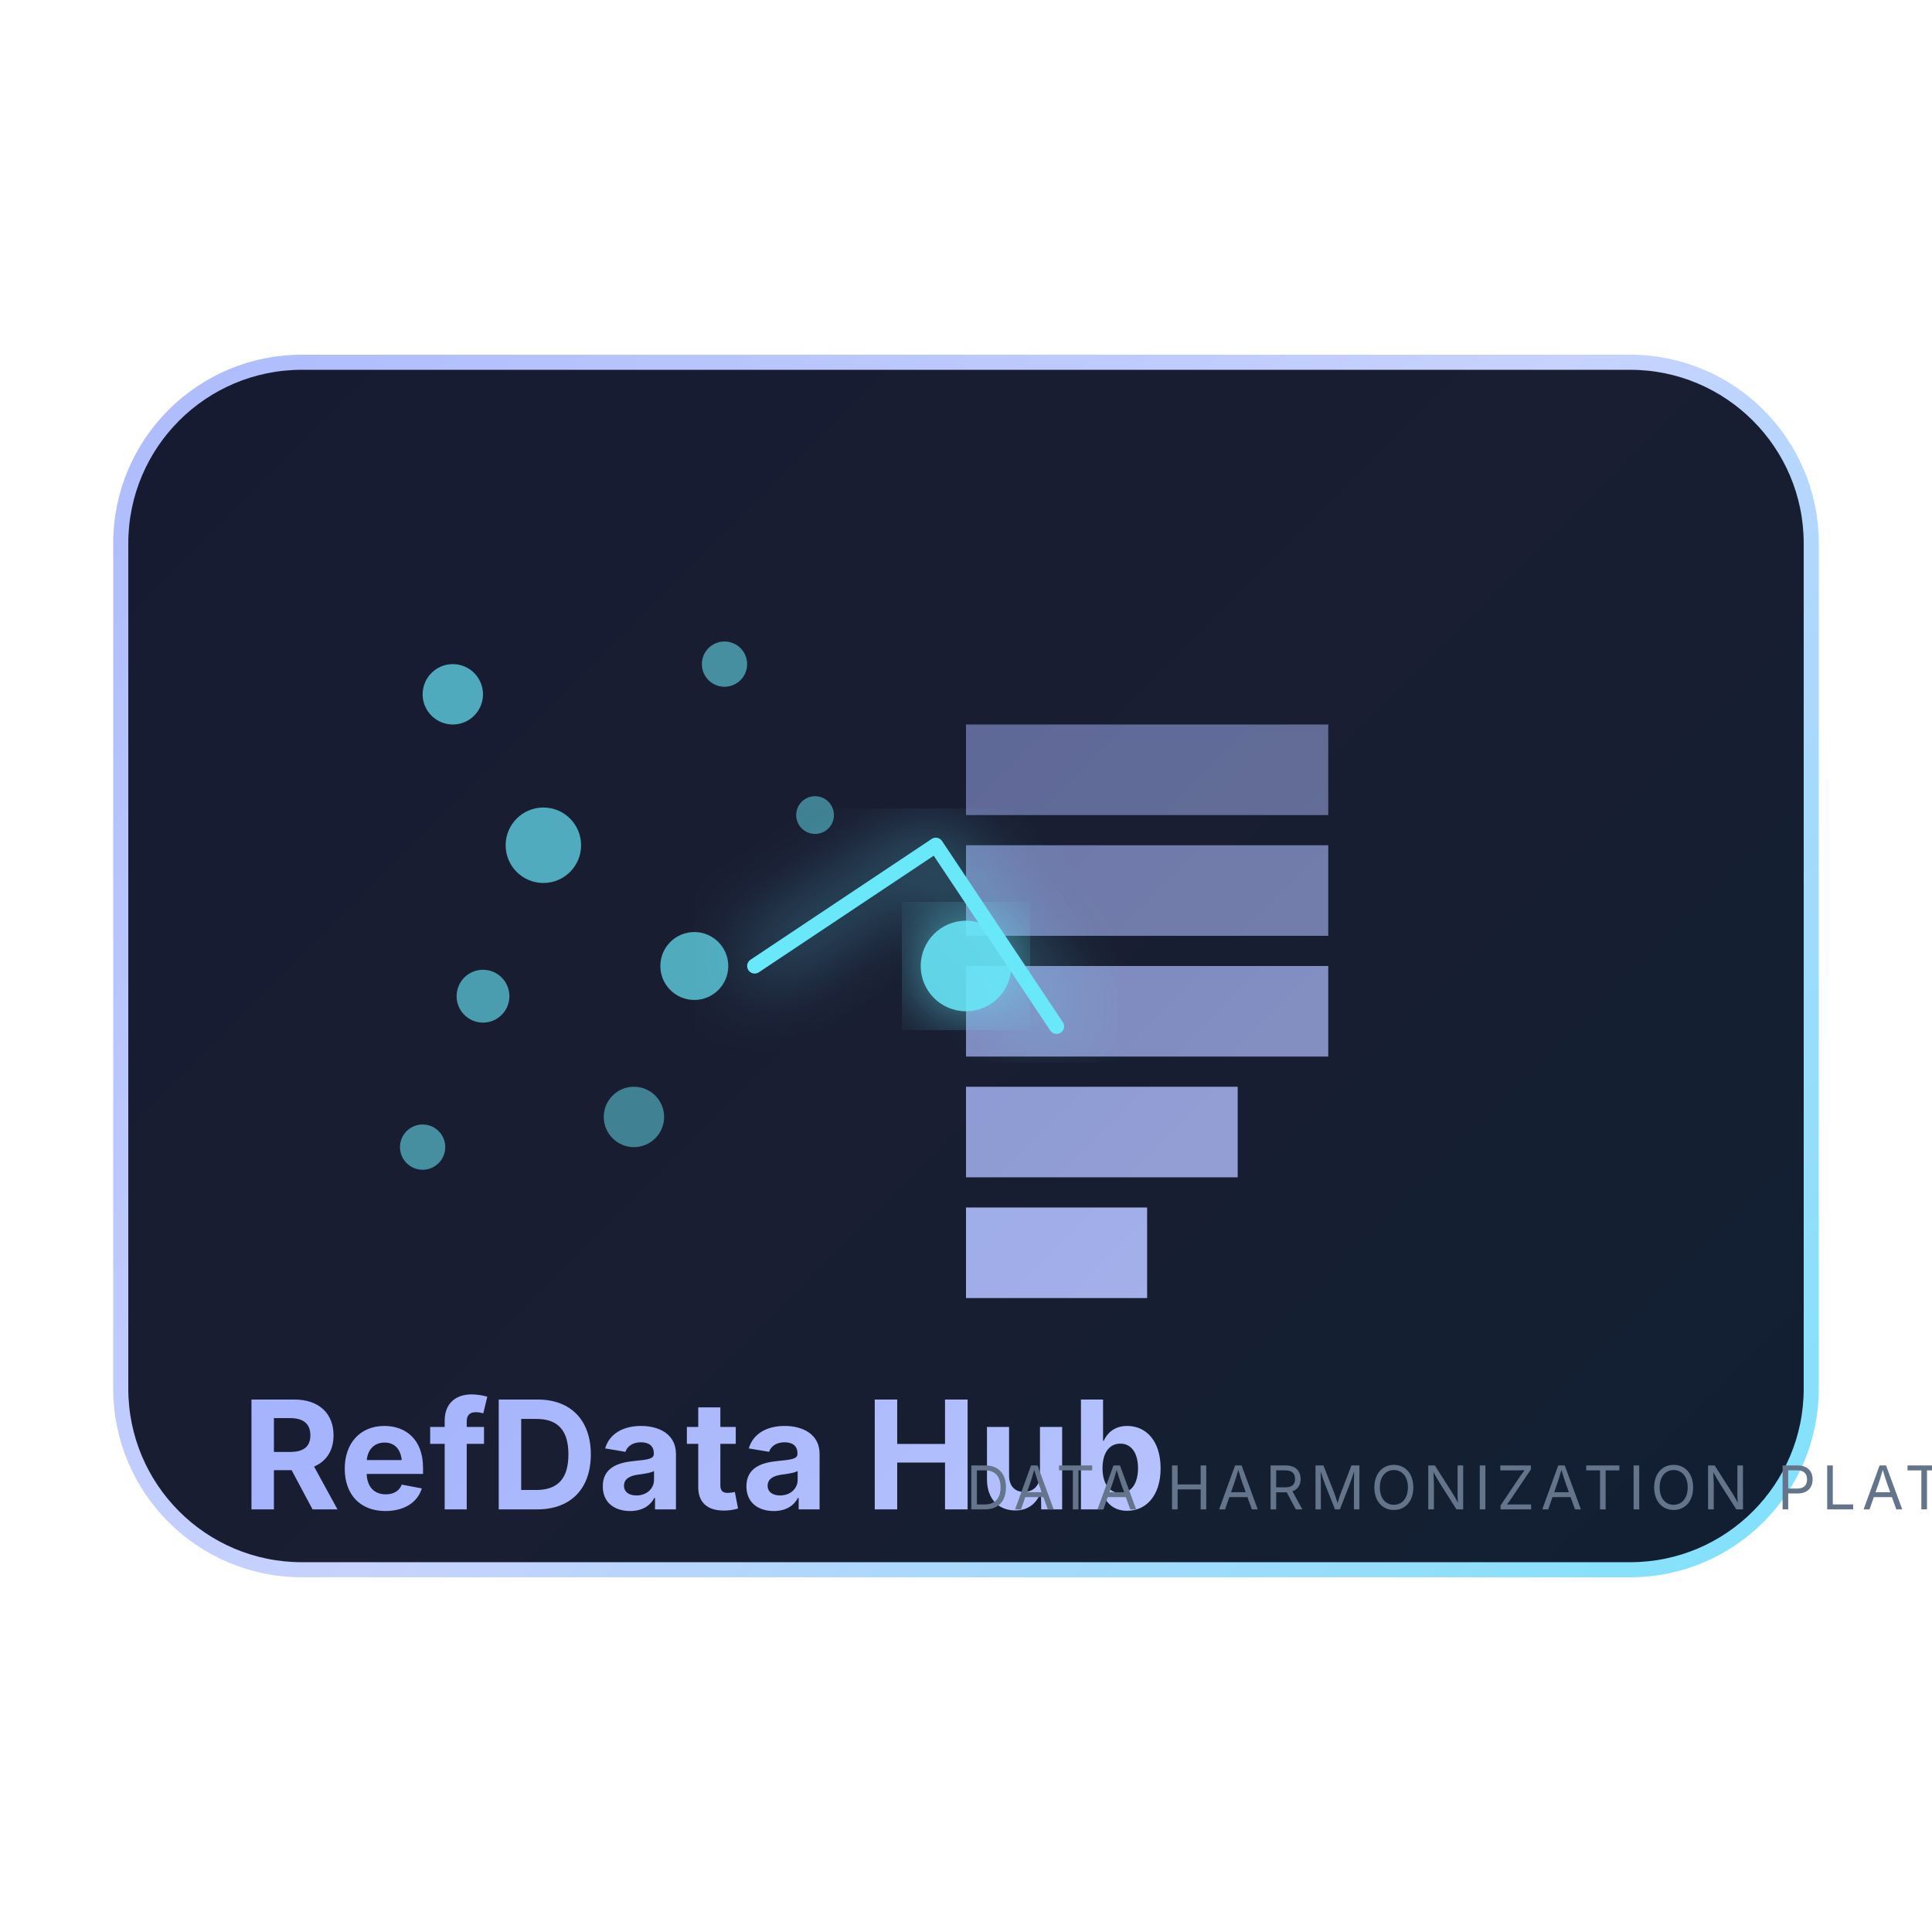
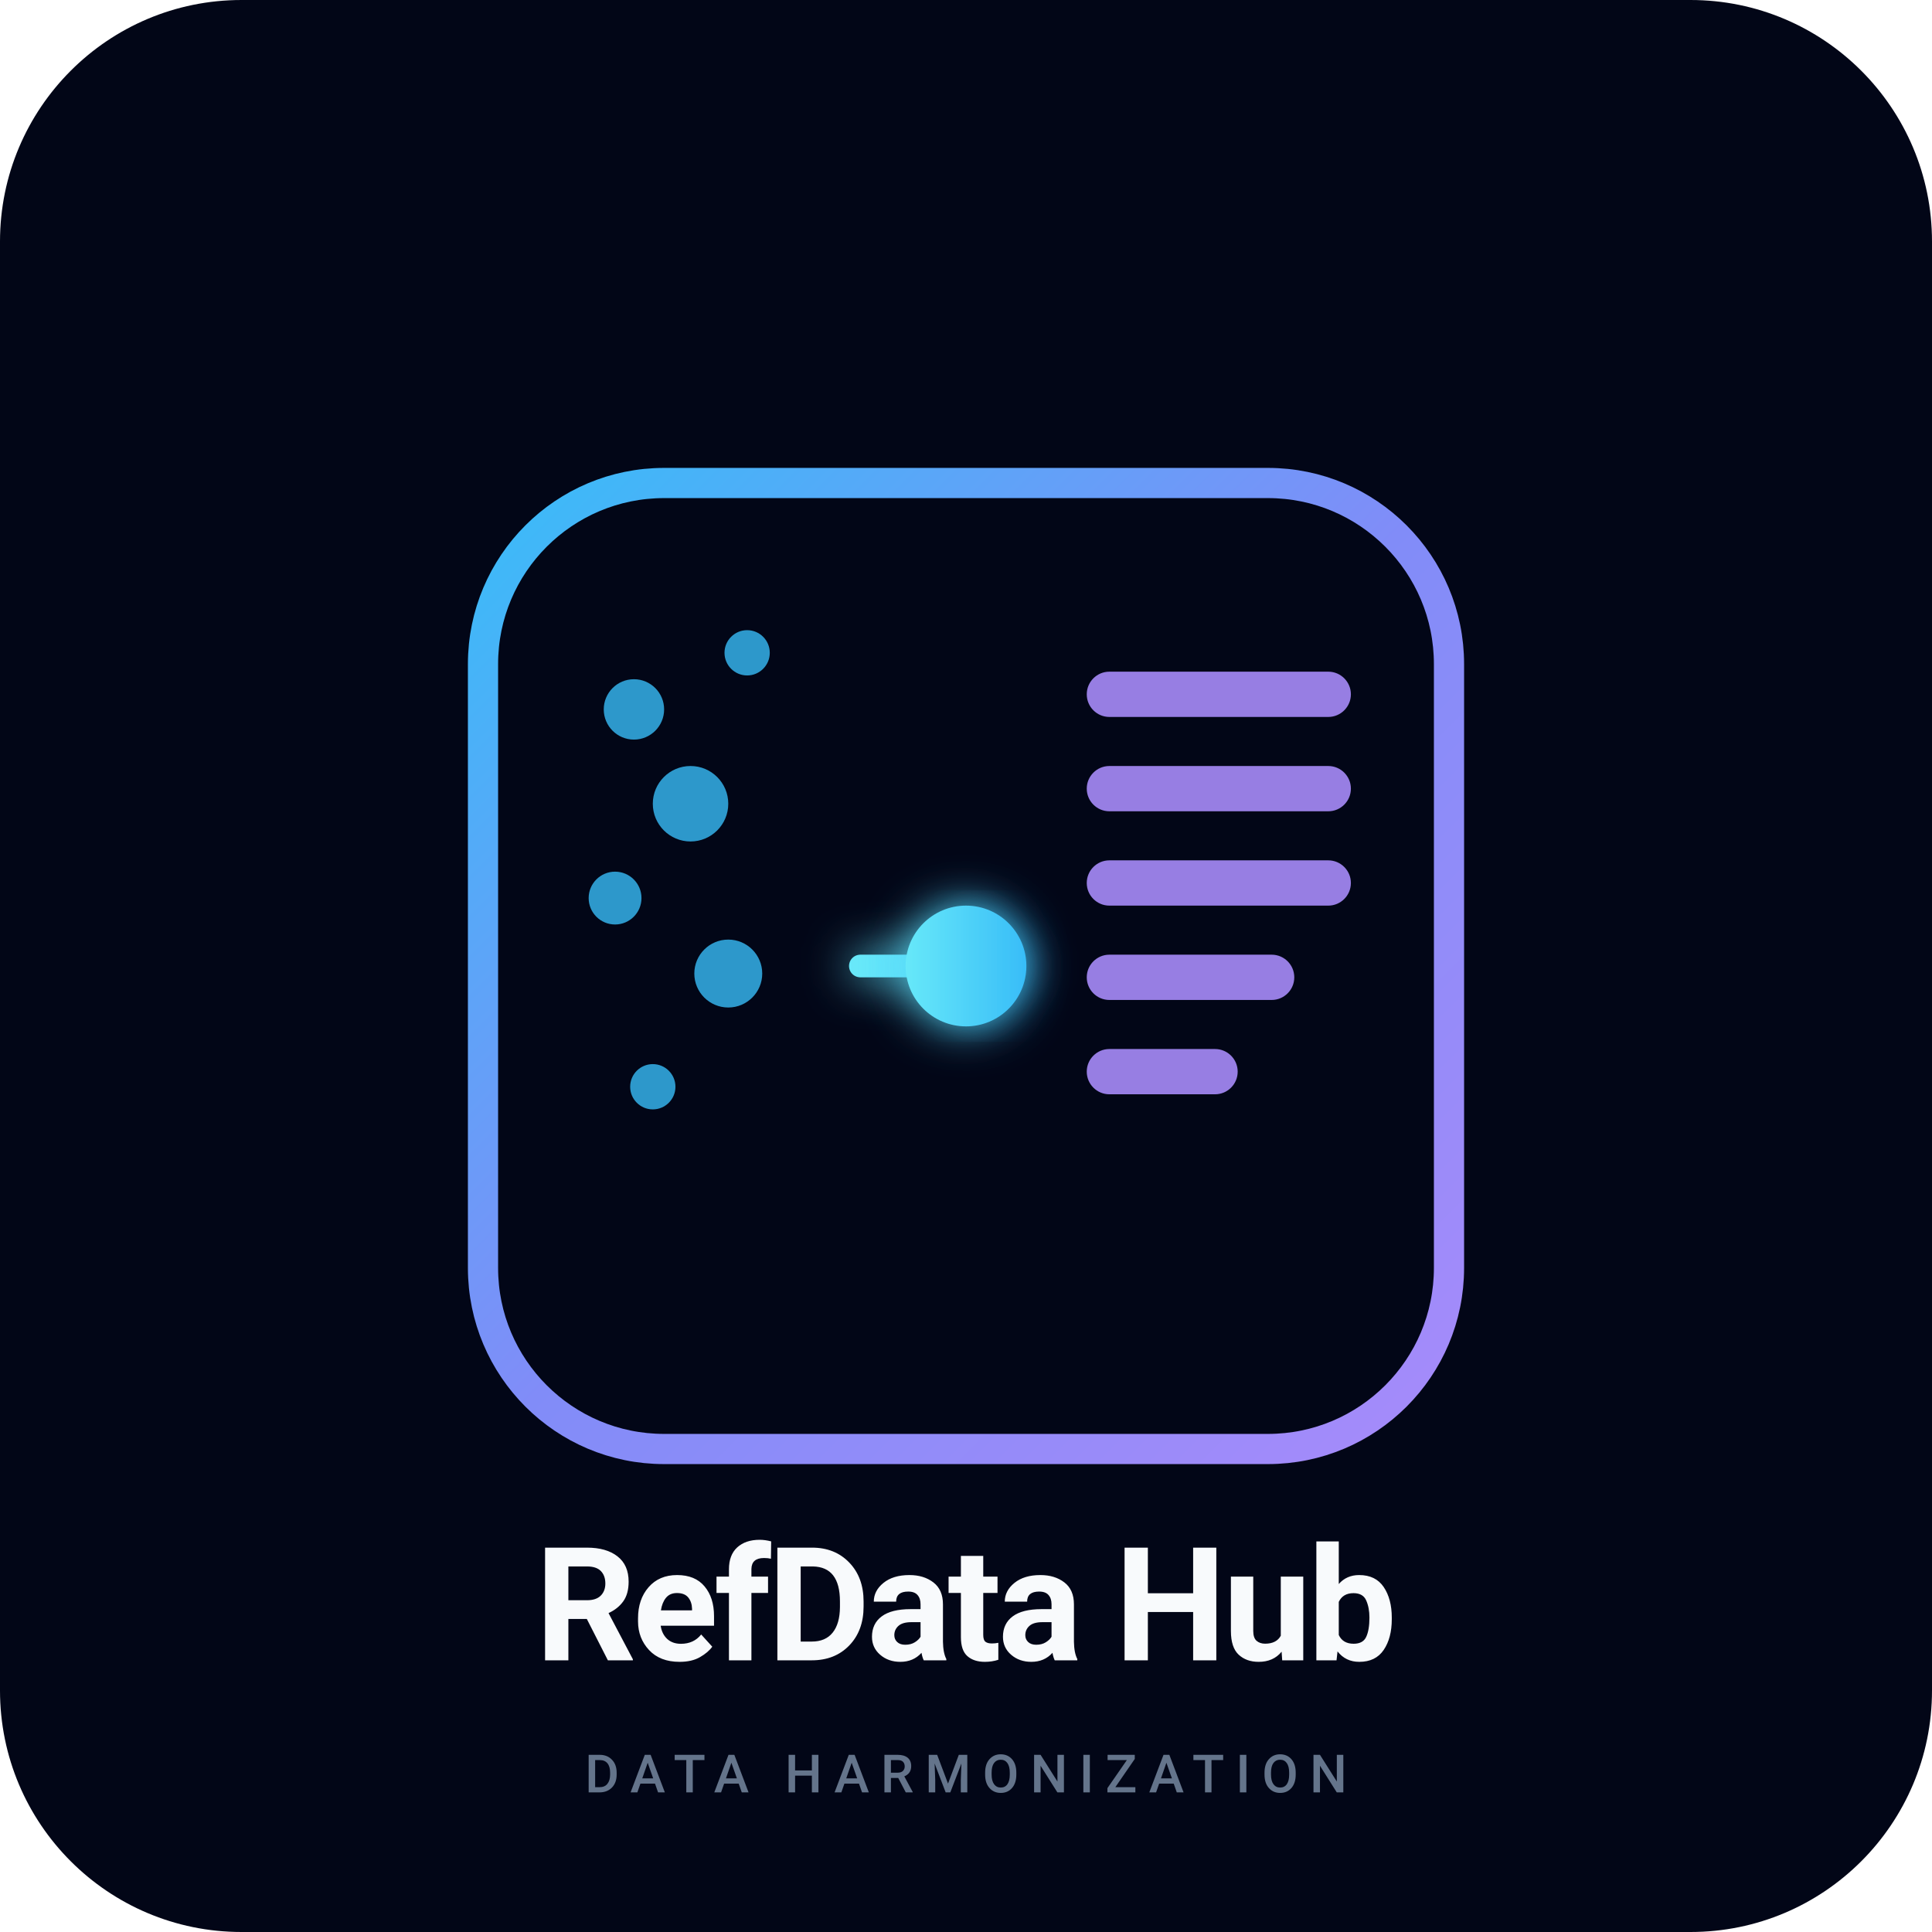
- <svg xmlns="http://www.w3.org/2000/svg" viewBox="0 0 512 512" role="img" aria-label="RefData Hub dark mode logo">
+ <svg xmlns="http://www.w3.org/2000/svg" viewBox="0 0 512 512">
  <defs>
-     <linearGradient id="logo-dark" x1="0" y1="0" x2="512" y2="512" gradientUnits="userSpaceOnUse">
-       <stop offset="0%" stop-color="#a5b4fc" />
-       <stop offset="50%" stop-color="#c7d2fe" />
-       <stop offset="100%" stop-color="#67e8f9" />
+     <linearGradient id="grad-dark" x1="0%" y1="0%" x2="100%" y2="100%">
+       <stop offset="0%" stop-color="#38bdf8" />
+       <stop offset="50%" stop-color="#818cf8" />
+       <stop offset="100%" stop-color="#a78bfa" />
    </linearGradient>
-     <linearGradient id="logo-data-dark" x1="128" y1="128" x2="384" y2="384" gradientUnits="userSpaceOnUse">
-       <stop offset="0%" stop-color="#67e8f9" stop-opacity="0.7" />
-       <stop offset="100%" stop-color="#a5b4fc" stop-opacity="0.7" />
+     <linearGradient id="grad-accent-dark" x1="0%" y1="0%" x2="100%" y2="0%">
+       <stop offset="0%" stop-color="#67e8f9" />
+       <stop offset="100%" stop-color="#38bdf8" />
    </linearGradient>
-     <filter id="logo-glow-dark" x="-20%" y="-20%" width="140%" height="140%">
-       <feGaussianBlur stdDeviation="10" result="blur" />
-       <feComposite in="SourceGraphic" in2="blur" operator="over" />
+     <filter id="glow-dark" x="-50%" y="-50%" width="200%" height="200%">
+       <feGaussianBlur stdDeviation="6" result="coloredBlur" />
+       <feMerge>
+         <feMergeNode in="coloredBlur" />
+         <feMergeNode in="SourceGraphic" />
+       </feMerge>
    </filter>
  </defs>
-   <rect x="32" y="96" width="448" height="320" rx="48" fill="#020617" />
-   <rect x="32" y="96" width="448" height="320" rx="48" fill="url(#logo-dark)" opacity="0.12" />
-   <rect x="32" y="96" width="448" height="320" rx="48" fill="none" stroke="url(#logo-dark)" stroke-width="4" />
-   <g transform="translate(96, 160)">
-     <circle cx="24" cy="24" r="8" fill="url(#logo-data-dark)" />
-     <circle cx="96" cy="16" r="6" fill="url(#logo-data-dark)" opacity="0.8" />
-     <circle cx="48" cy="64" r="10" fill="url(#logo-data-dark)" />
-     <circle cx="120" cy="56" r="5" fill="url(#logo-data-dark)" opacity="0.7" />
-     <circle cx="32" cy="104" r="7" fill="url(#logo-data-dark)" opacity="0.9" />
-     <circle cx="88" cy="96" r="9" fill="url(#logo-data-dark)" />
-     <circle cx="16" cy="144" r="6" fill="url(#logo-data-dark)" opacity="0.8" />
-     <circle cx="72" cy="136" r="8" fill="url(#logo-data-dark)" opacity="0.7" />
+   <rect width="512" height="512" rx="64" fill="#020617" />
+   <g transform="translate(128, 128)">
+     <rect x="0" y="0" width="256" height="256" rx="48" fill="none" stroke="url(#grad-dark)" stroke-width="8" />
+     <g fill="#38bdf8" opacity="0.8">
+       <circle cx="40" cy="60" r="8" />
+       <circle cx="70" cy="45" r="6" />
+       <circle cx="55" cy="85" r="10" />
+       <circle cx="35" cy="110" r="7" />
+       <circle cx="65" cy="130" r="9" />
+       <circle cx="45" cy="160" r="6" />
+     </g>
+     <path d="M100 128 L140 128 M130 118 L140 128 L130 138" stroke="url(#grad-accent-dark)" stroke-width="6" stroke-linecap="round" stroke-linejoin="round" filter="url(#glow-dark)" />
+     <g fill="#a78bfa" opacity="0.9">
+       <rect x="160" y="50" width="70" height="12" rx="6" />
+       <rect x="160" y="75" width="70" height="12" rx="6" />
+       <rect x="160" y="100" width="70" height="12" rx="6" />
+       <rect x="160" y="125" width="55" height="12" rx="6" />
+       <rect x="160" y="150" width="40" height="12" rx="6" />
+     </g>
+     <circle cx="128" cy="128" r="16" fill="url(#grad-accent-dark)" filter="url(#glow-dark)" />
  </g>
-   <g transform="translate(256, 192)">
-     <path d="M0 0h96v24H0z" fill="url(#logo-dark)" opacity="0.5" />
-     <path d="M0 32h96v24H0z" fill="url(#logo-dark)" opacity="0.6" />
-     <path d="M0 64h96v24H0z" fill="url(#logo-dark)" opacity="0.7" />
-     <path d="M0 96h72v24H0z" fill="url(#logo-dark)" opacity="0.8" />
-     <path d="M0 128h48v24H0z" fill="url(#logo-dark)" opacity="0.9" />
-   </g>
-   <path d="M200 256l48-32 32 48" fill="none" stroke="#67e8f9" stroke-width="4" stroke-linecap="round" stroke-linejoin="round" opacity="1" filter="url(#logo-glow-dark)" />
-   <circle cx="256" cy="256" r="12" fill="#67e8f9" opacity="0.9" filter="url(#logo-glow-dark)" />
-   <g transform="translate(64, 400)">
-     <text x="0" y="0" font-family="Space Grotesk, Inter, sans-serif" font-size="40" font-weight="700" fill="url(#logo-dark)">RefData Hub</text>
-   </g>
-   <g transform="translate(256, 400)">
-     <text x="0" y="0" font-family="Inter, sans-serif" font-size="16" font-weight="400" fill="#64748b" letter-spacing="0.1em">DATA HARMONIZATION PLATFORM</text>
-   </g>
+   <text x="256" y="440" font-family="-apple-system, BlinkMacSystemFont, 'Segoe UI', Roboto, sans-serif" font-size="42" font-weight="700" fill="#f8fafc" text-anchor="middle" letter-spacing="-1">RefData Hub</text>
+   <text x="256" y="475" font-family="-apple-system, BlinkMacSystemFont, 'Segoe UI', Roboto, sans-serif" font-size="14" font-weight="500" fill="#64748b" text-anchor="middle" letter-spacing="3">DATA HARMONIZATION</text>
</svg>
